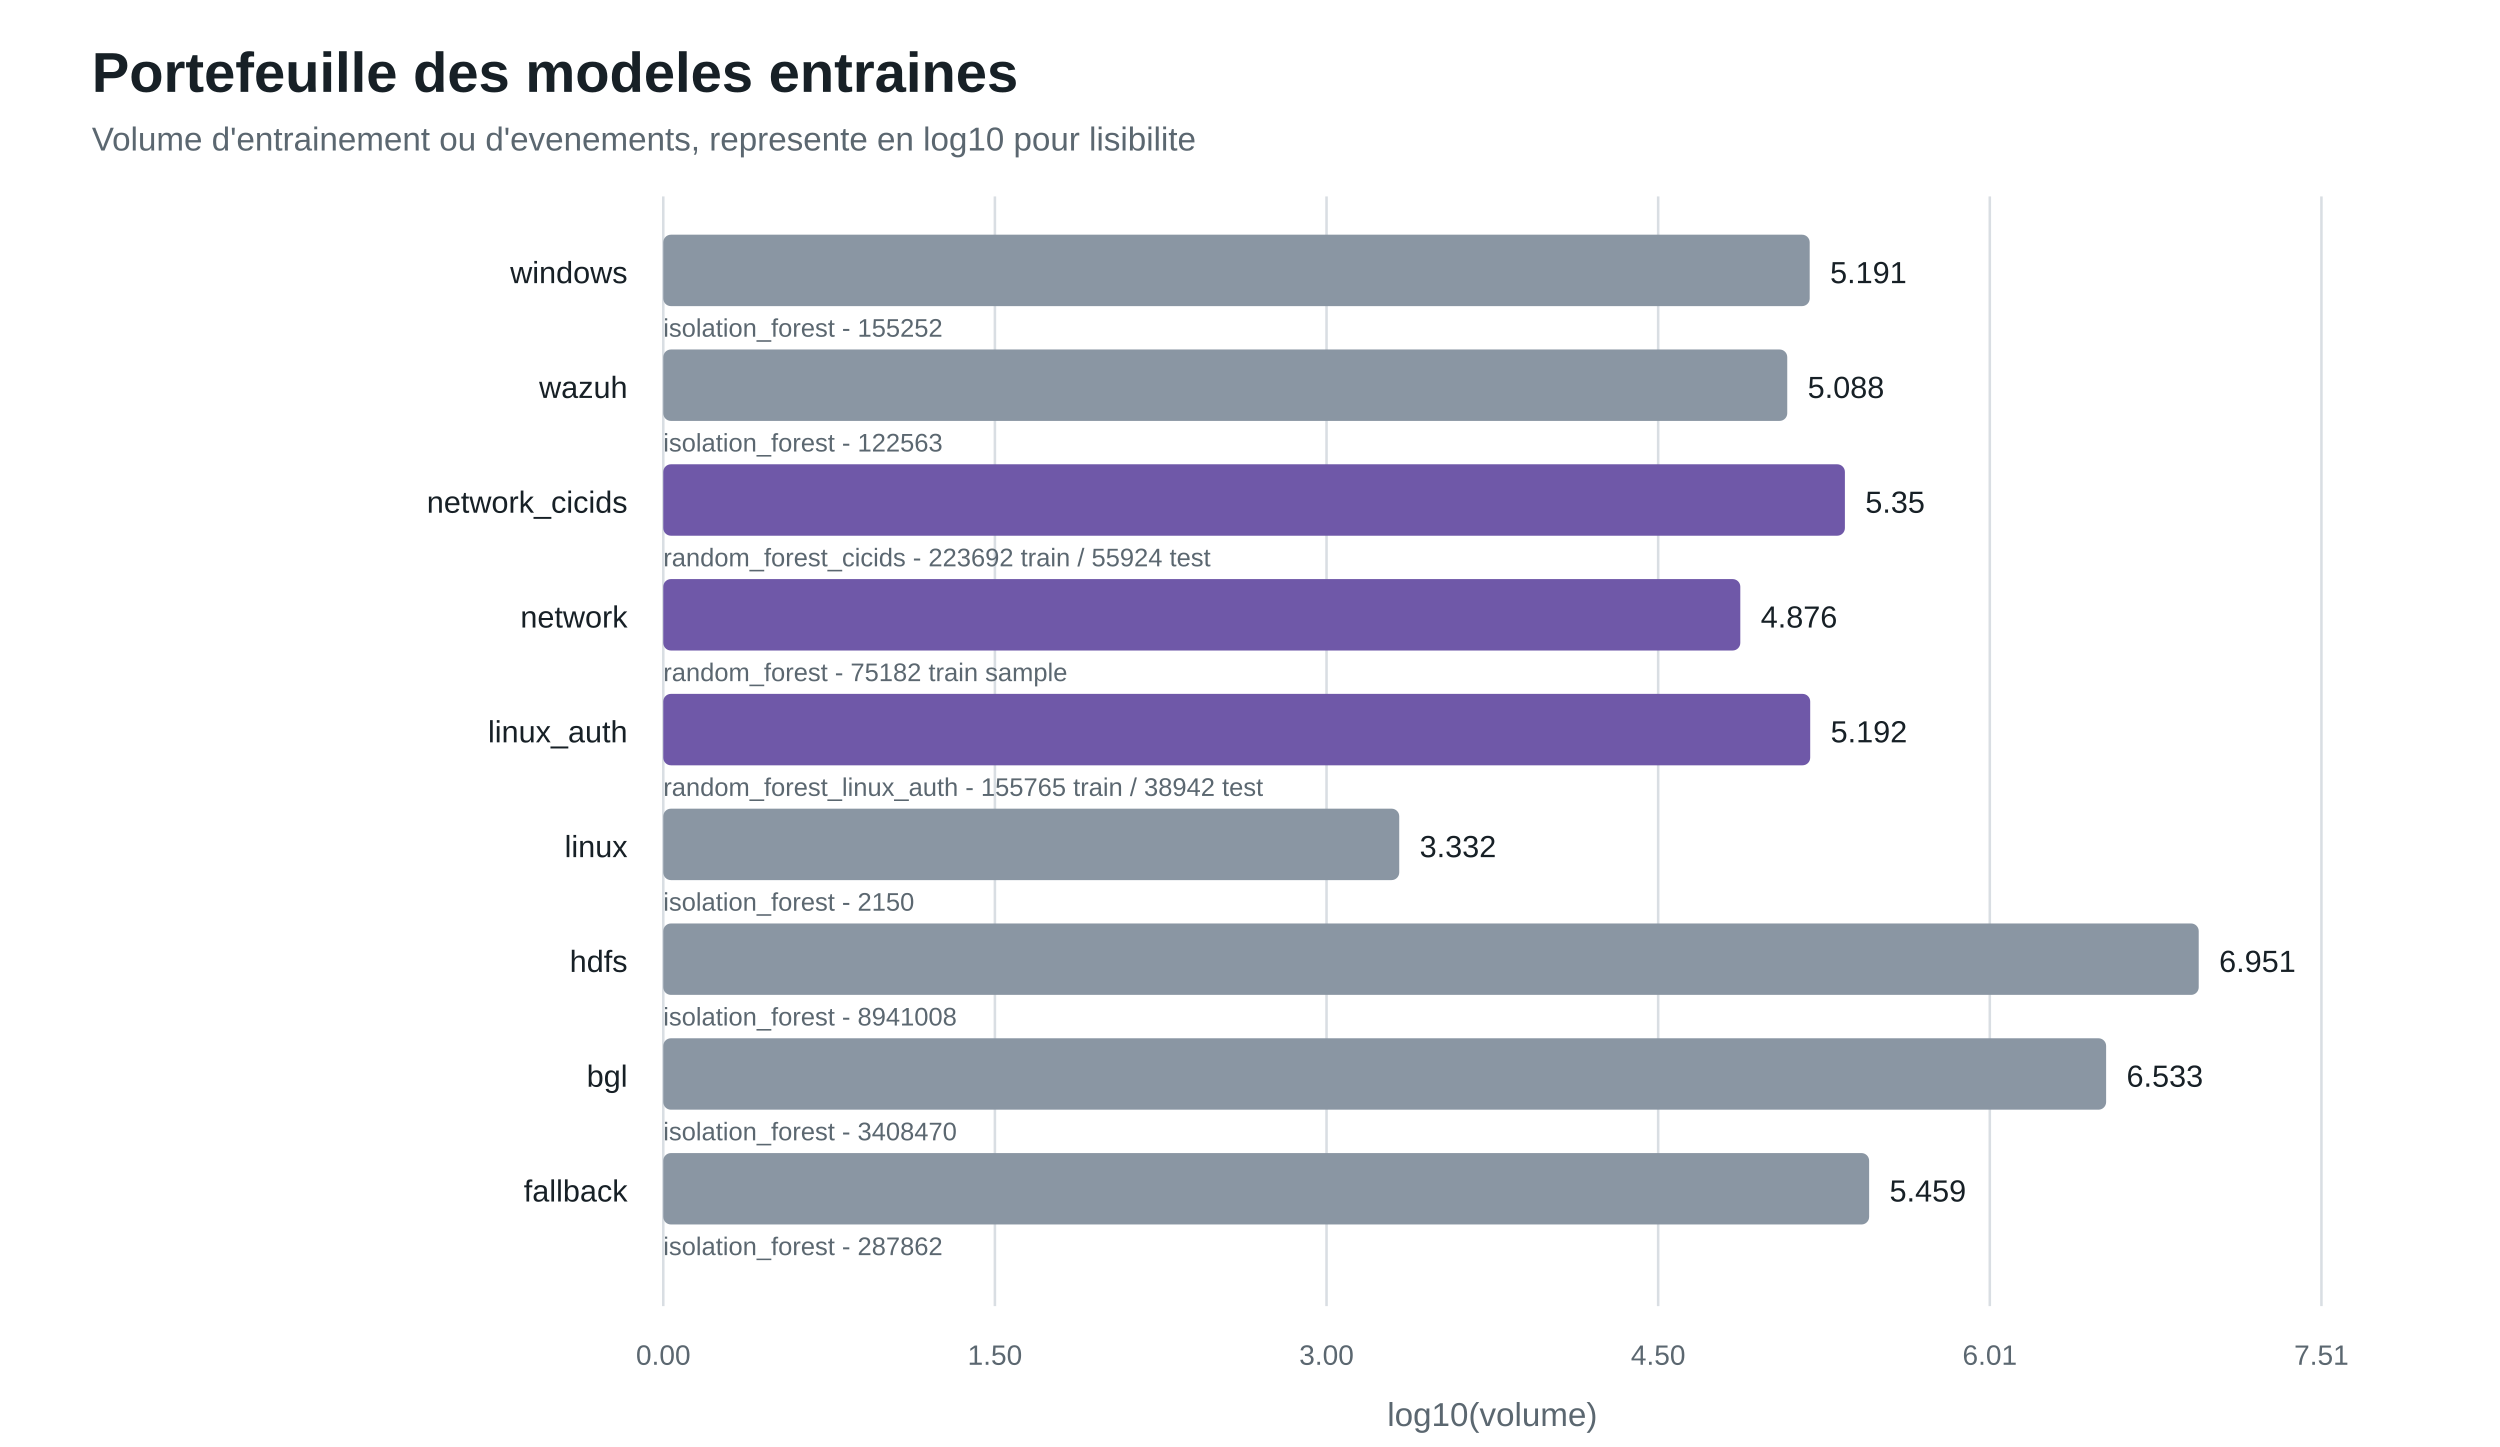
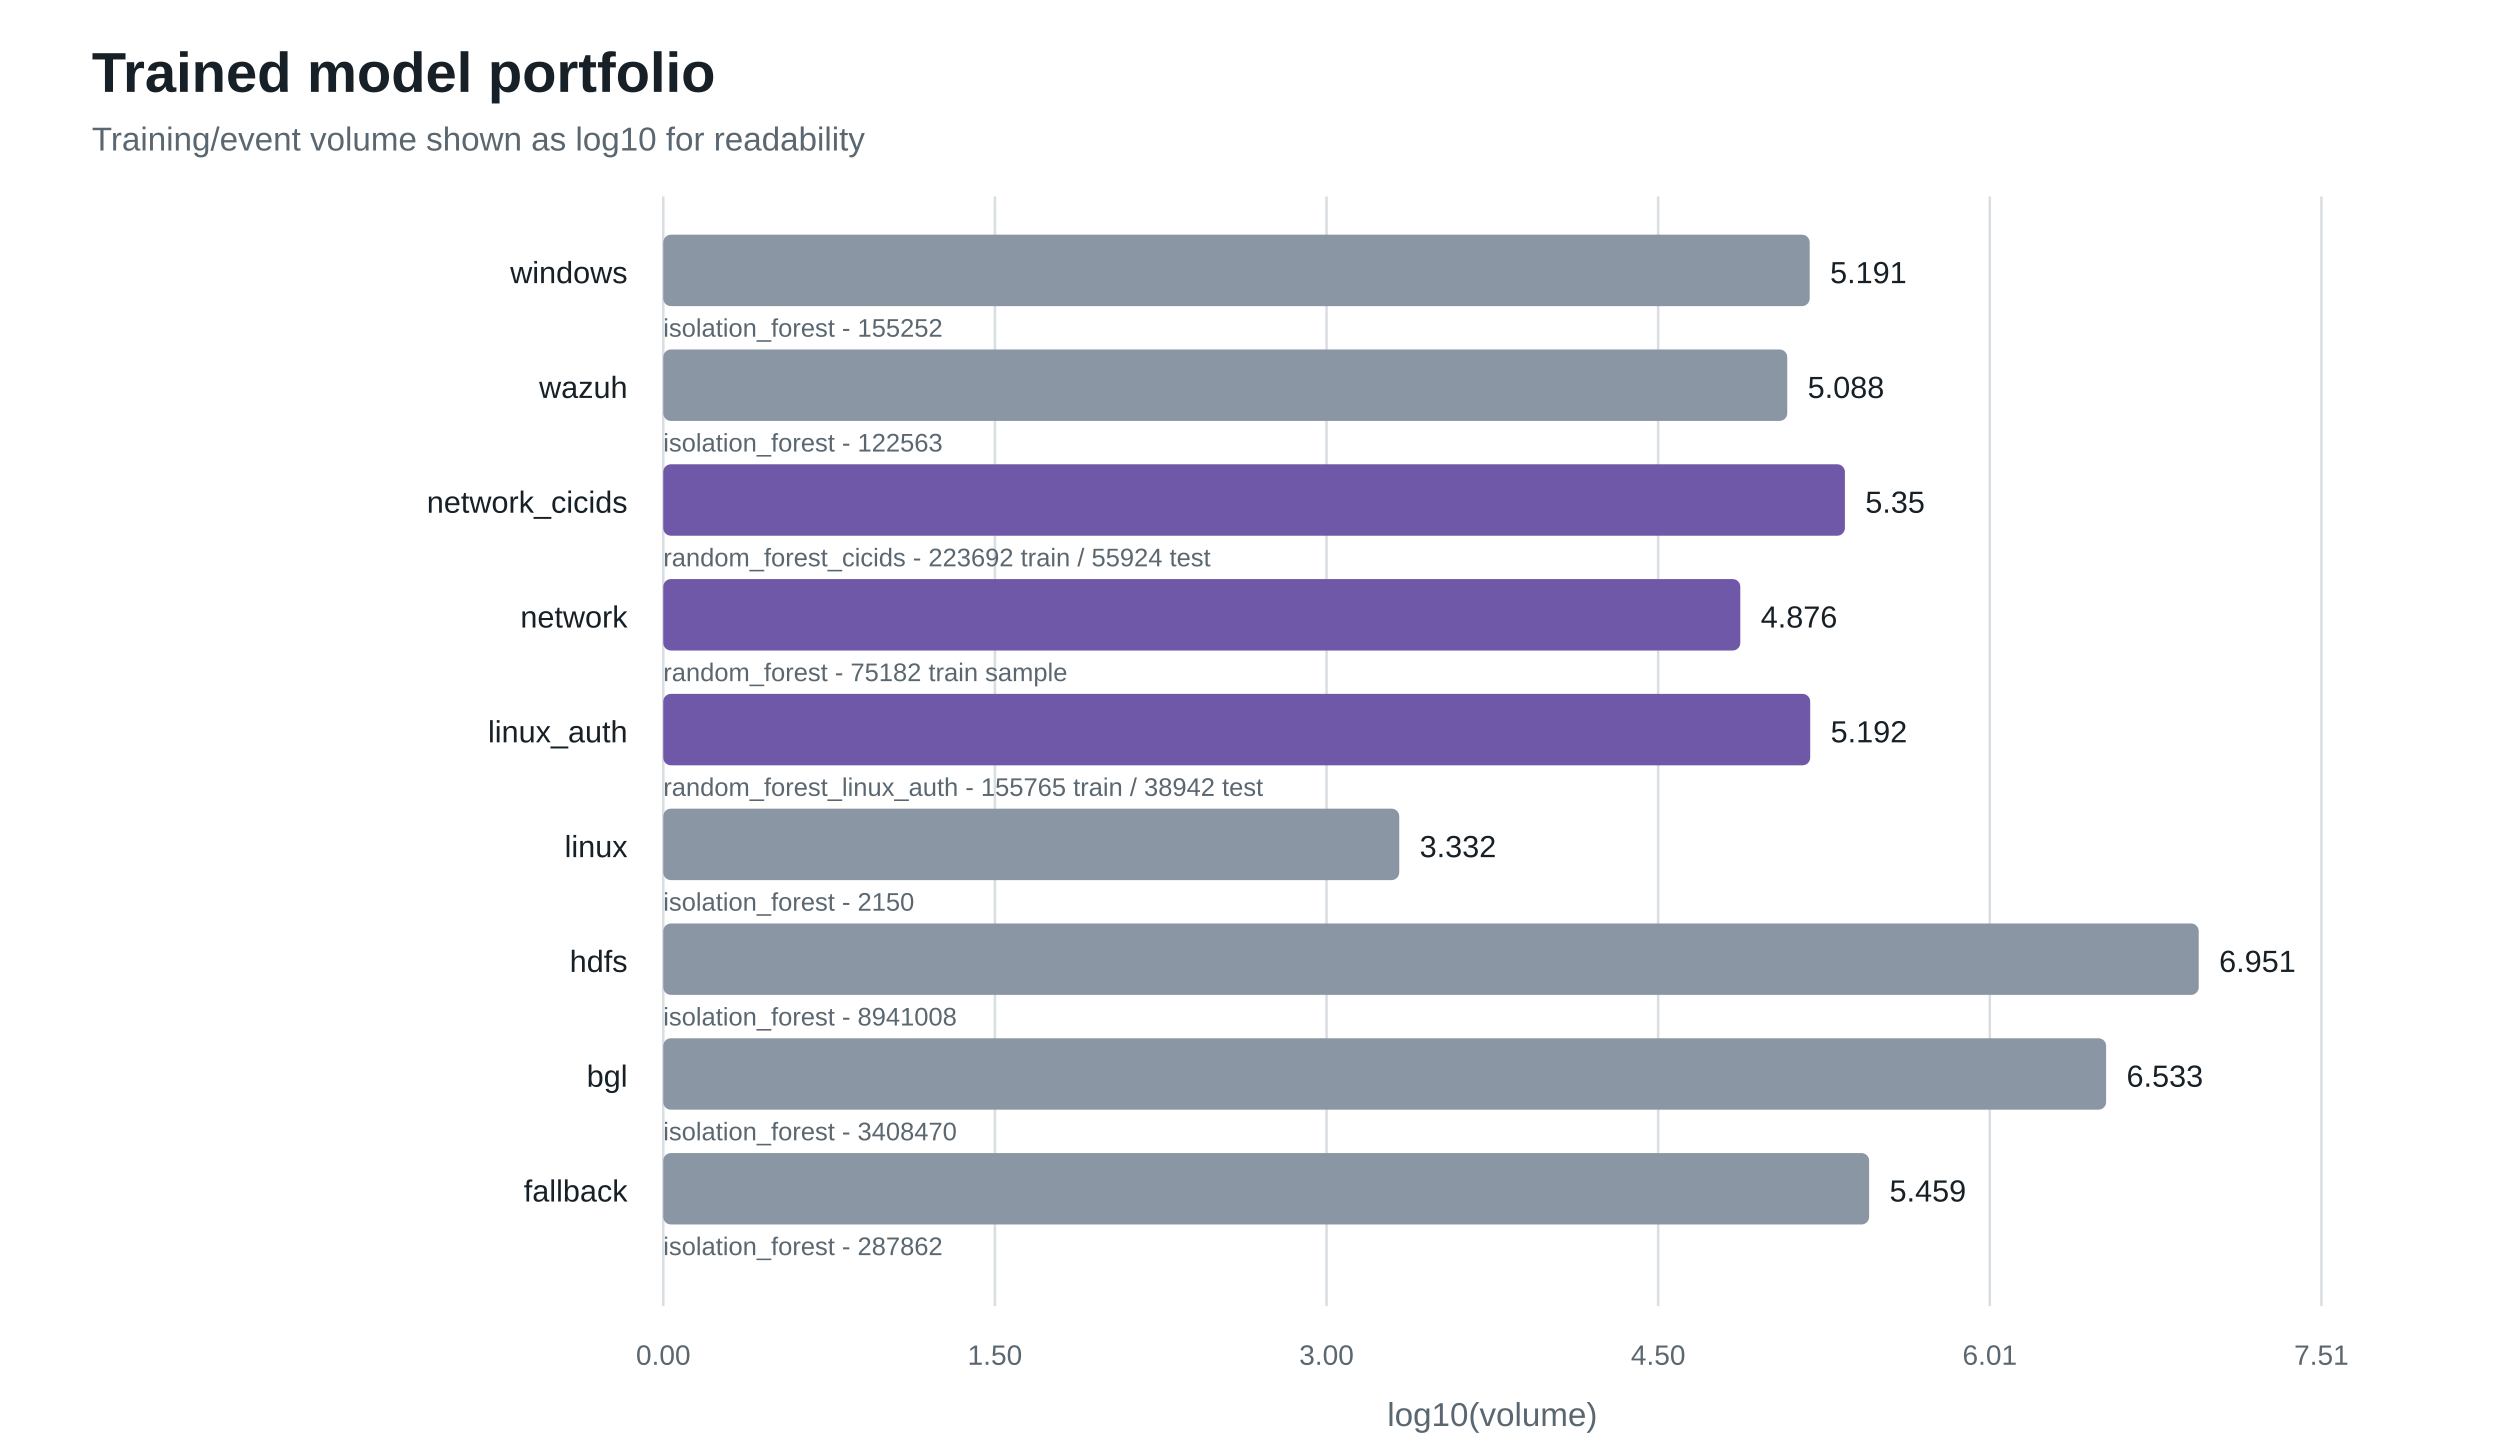
<svg xmlns="http://www.w3.org/2000/svg" width="980" height="567" viewBox="0 0 980 567" role="img">
  <style>
text{font-family:Arial,Helvetica,sans-serif;fill:#172026}
.title{font-size:22px;font-weight:700}
.subtitle{font-size:13px;fill:#5b6770}
.axis{font-size:11px;fill:#5b6770}
.label{font-size:12px}
.small{font-size:10px;fill:#5b6770}
</style>
-   <text x="36" y="36" class="title">Portefeuille des modeles entraines</text>
-   <text x="36" y="59" class="subtitle">Volume d'entrainement ou d'evenements, represente en log10 pour lisibilite</text>
+   <text x="36" y="36" class="title">Trained model portfolio</text>
+   <text x="36" y="59" class="subtitle">Training/event volume shown as log10 for readability</text>
  <line x1="260.0" y1="77" x2="260.0" y2="512" stroke="#d9dee3" stroke-width="1" />
  <text x="260.0" y="535" text-anchor="middle" class="axis">0.00</text>
  <line x1="390.0" y1="77" x2="390.0" y2="512" stroke="#d9dee3" stroke-width="1" />
  <text x="390.0" y="535" text-anchor="middle" class="axis">1.50</text>
  <line x1="520.0" y1="77" x2="520.0" y2="512" stroke="#d9dee3" stroke-width="1" />
  <text x="520.0" y="535" text-anchor="middle" class="axis">3.00</text>
  <line x1="650.0" y1="77" x2="650.0" y2="512" stroke="#d9dee3" stroke-width="1" />
  <text x="650.0" y="535" text-anchor="middle" class="axis">4.50</text>
  <line x1="780.0" y1="77" x2="780.0" y2="512" stroke="#d9dee3" stroke-width="1" />
  <text x="780.0" y="535" text-anchor="middle" class="axis">6.01</text>
  <line x1="910.0" y1="77" x2="910.0" y2="512" stroke="#d9dee3" stroke-width="1" />
  <text x="910.0" y="535" text-anchor="middle" class="axis">7.51</text>
  <text x="246" y="111" text-anchor="end" class="label">windows</text>
  <rect x="260" y="92" width="449.4" height="28" rx="3" fill="#8a96a3" />
  <text x="717.4" y="111" class="label">5.191</text>
  <text x="260" y="132" class="small">isolation_forest - 155252</text>
  <text x="246" y="156" text-anchor="end" class="label">wazuh</text>
  <rect x="260" y="137" width="440.6" height="28" rx="3" fill="#8a96a3" />
  <text x="708.6" y="156" class="label">5.088</text>
  <text x="260" y="177" class="small">isolation_forest - 122563</text>
  <text x="246" y="201" text-anchor="end" class="label">network_cicids</text>
  <rect x="260" y="182" width="463.2" height="28" rx="3" fill="#6f58a8" />
  <text x="731.2" y="201" class="label">5.35</text>
  <text x="260" y="222" class="small">random_forest_cicids - 223692 train / 55924 test</text>
  <text x="246" y="246" text-anchor="end" class="label">network</text>
  <rect x="260" y="227" width="422.2" height="28" rx="3" fill="#6f58a8" />
  <text x="690.2" y="246" class="label">4.876</text>
  <text x="260" y="267" class="small">random_forest - 75182 train sample</text>
  <text x="246" y="291" text-anchor="end" class="label">linux_auth</text>
  <rect x="260" y="272" width="449.6" height="28" rx="3" fill="#6f58a8" />
  <text x="717.6" y="291" class="label">5.192</text>
  <text x="260" y="312" class="small">random_forest_linux_auth - 155765 train / 38942 test</text>
  <text x="246" y="336" text-anchor="end" class="label">linux</text>
  <rect x="260" y="317" width="288.5" height="28" rx="3" fill="#8a96a3" />
  <text x="556.5" y="336" class="label">3.332</text>
  <text x="260" y="357" class="small">isolation_forest - 2150</text>
  <text x="246" y="381" text-anchor="end" class="label">hdfs</text>
  <rect x="260" y="362" width="601.9" height="28" rx="3" fill="#8a96a3" />
  <text x="869.9" y="381" class="label">6.951</text>
  <text x="260" y="402" class="small">isolation_forest - 8941008</text>
  <text x="246" y="426" text-anchor="end" class="label">bgl</text>
  <rect x="260" y="407" width="565.6" height="28" rx="3" fill="#8a96a3" />
  <text x="833.6" y="426" class="label">6.533</text>
  <text x="260" y="447" class="small">isolation_forest - 3408470</text>
  <text x="246" y="471" text-anchor="end" class="label">fallback</text>
  <rect x="260" y="452" width="472.7" height="28" rx="3" fill="#8a96a3" />
  <text x="740.7" y="471" class="label">5.459</text>
  <text x="260" y="492" class="small">isolation_forest - 287862</text>
  <text x="585.0" y="559" text-anchor="middle" class="subtitle">log10(volume)</text>
</svg>
